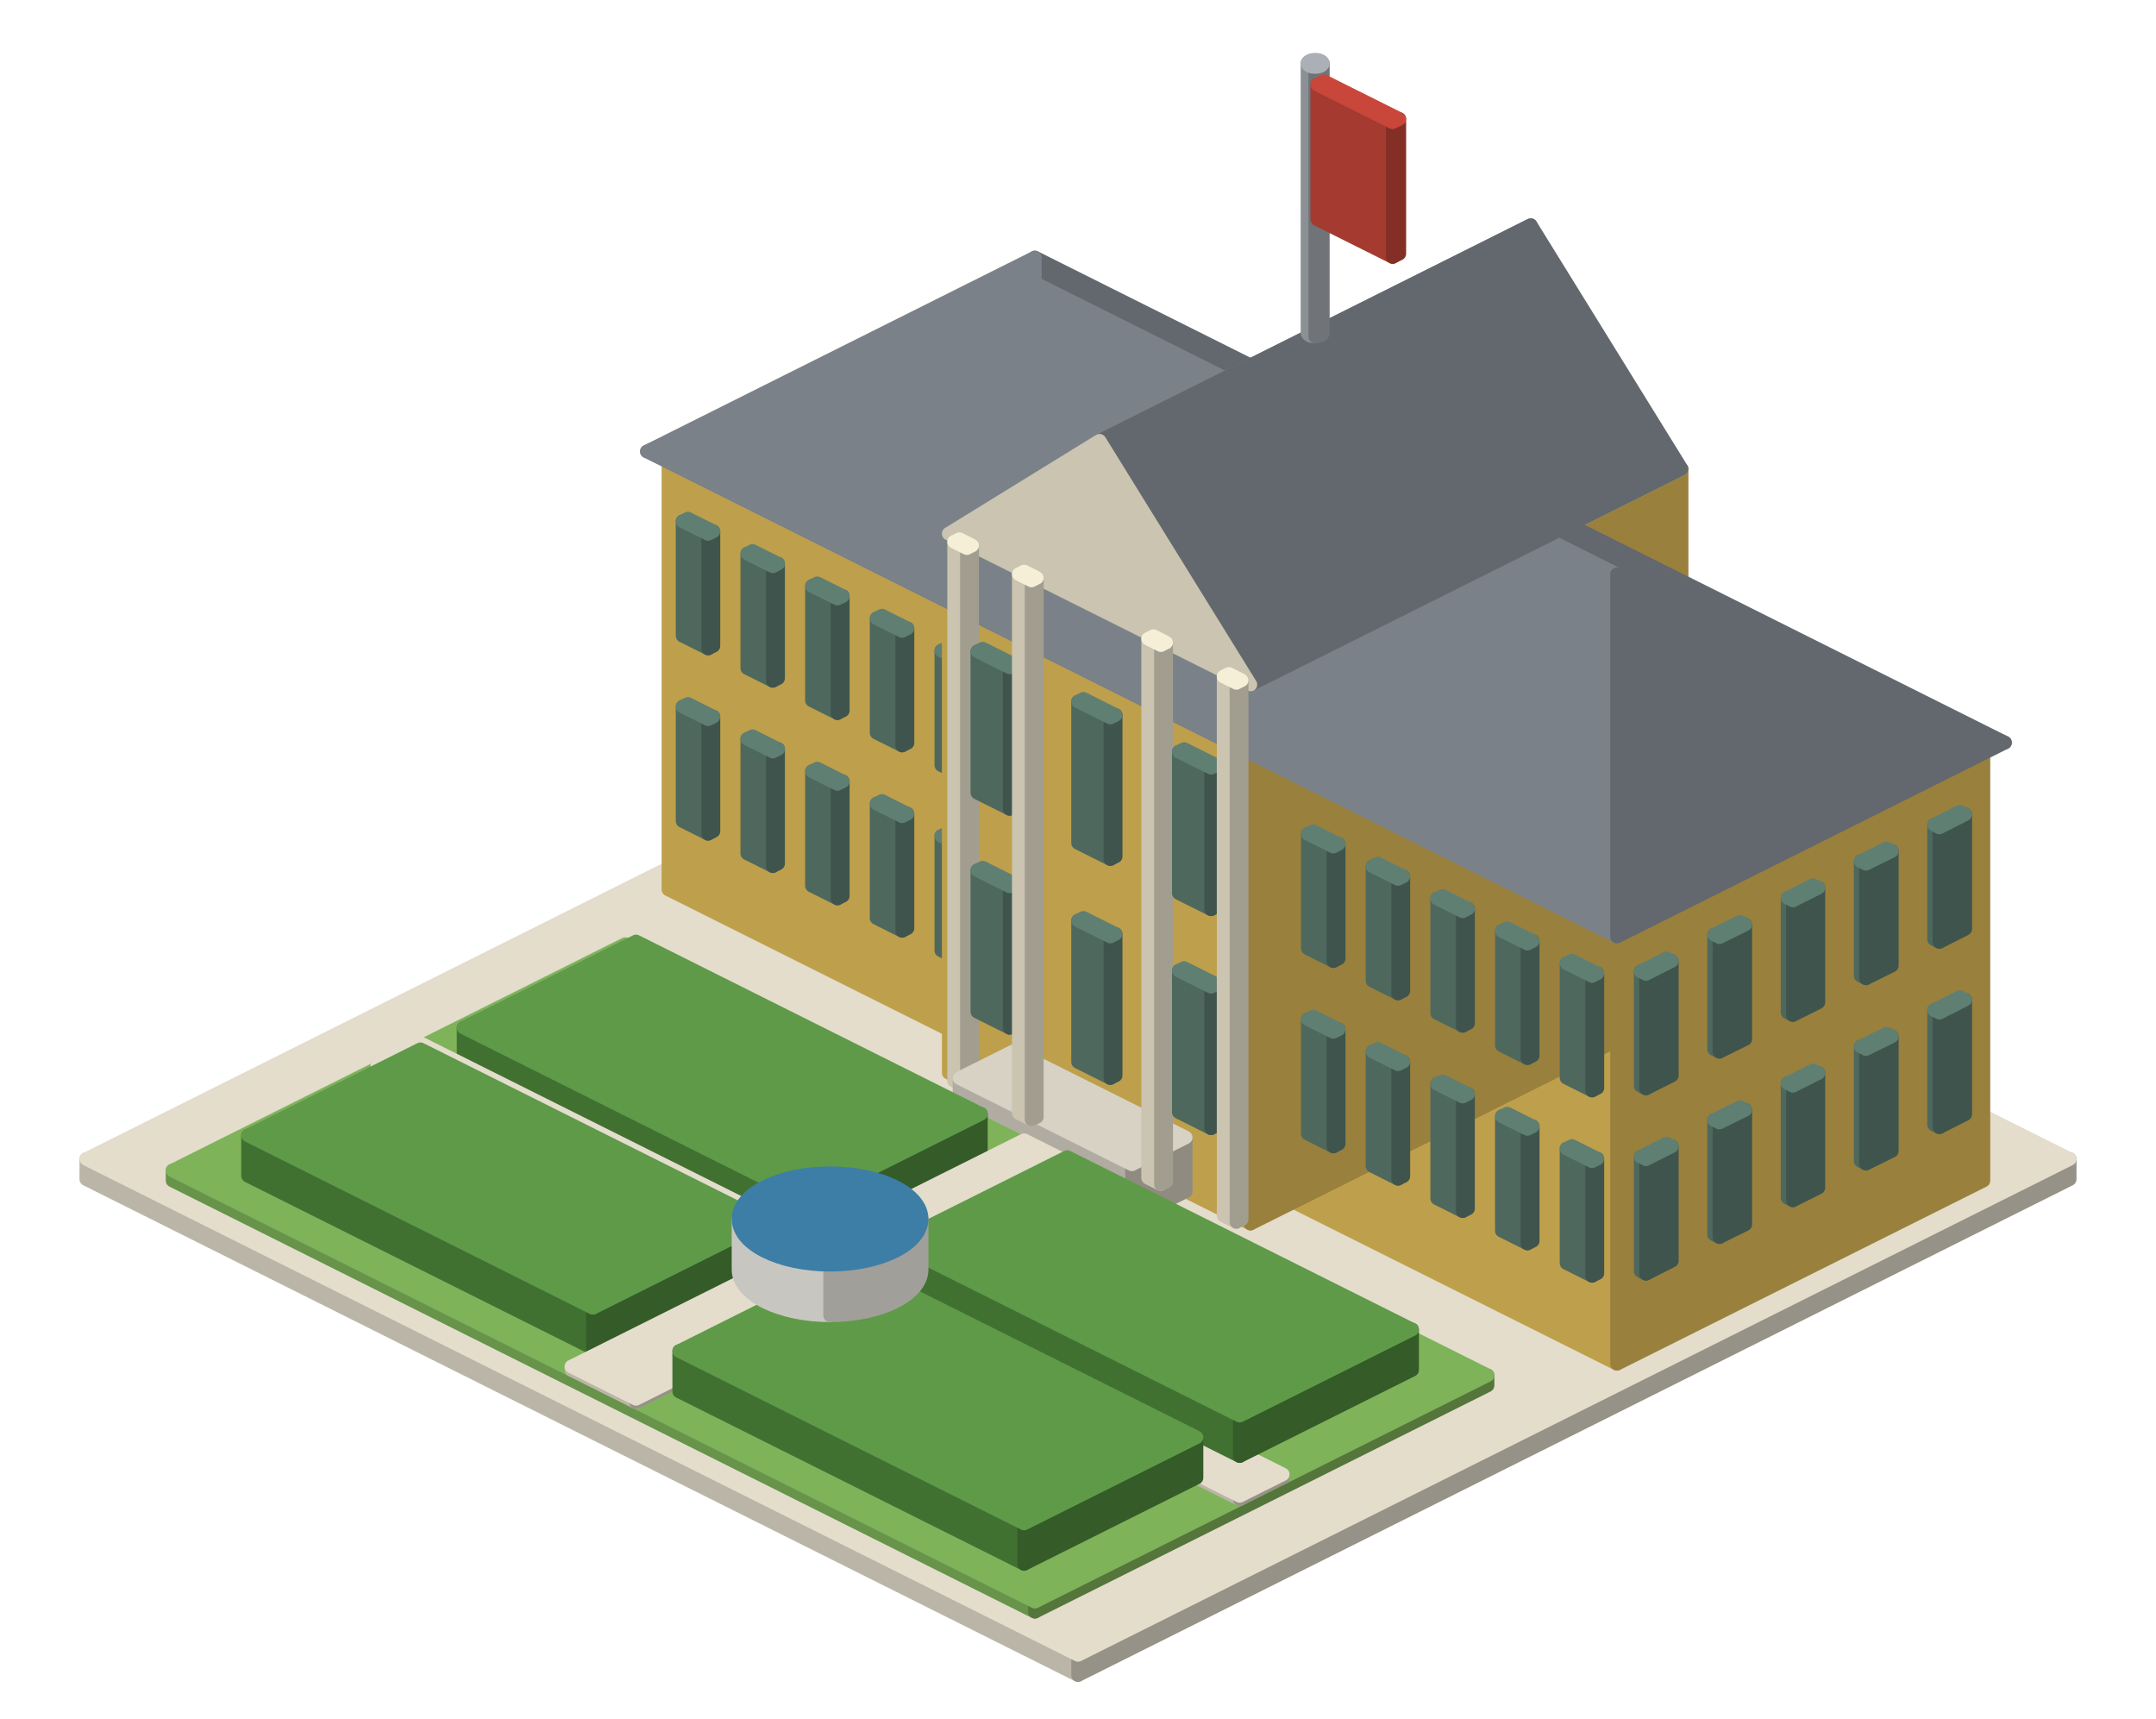
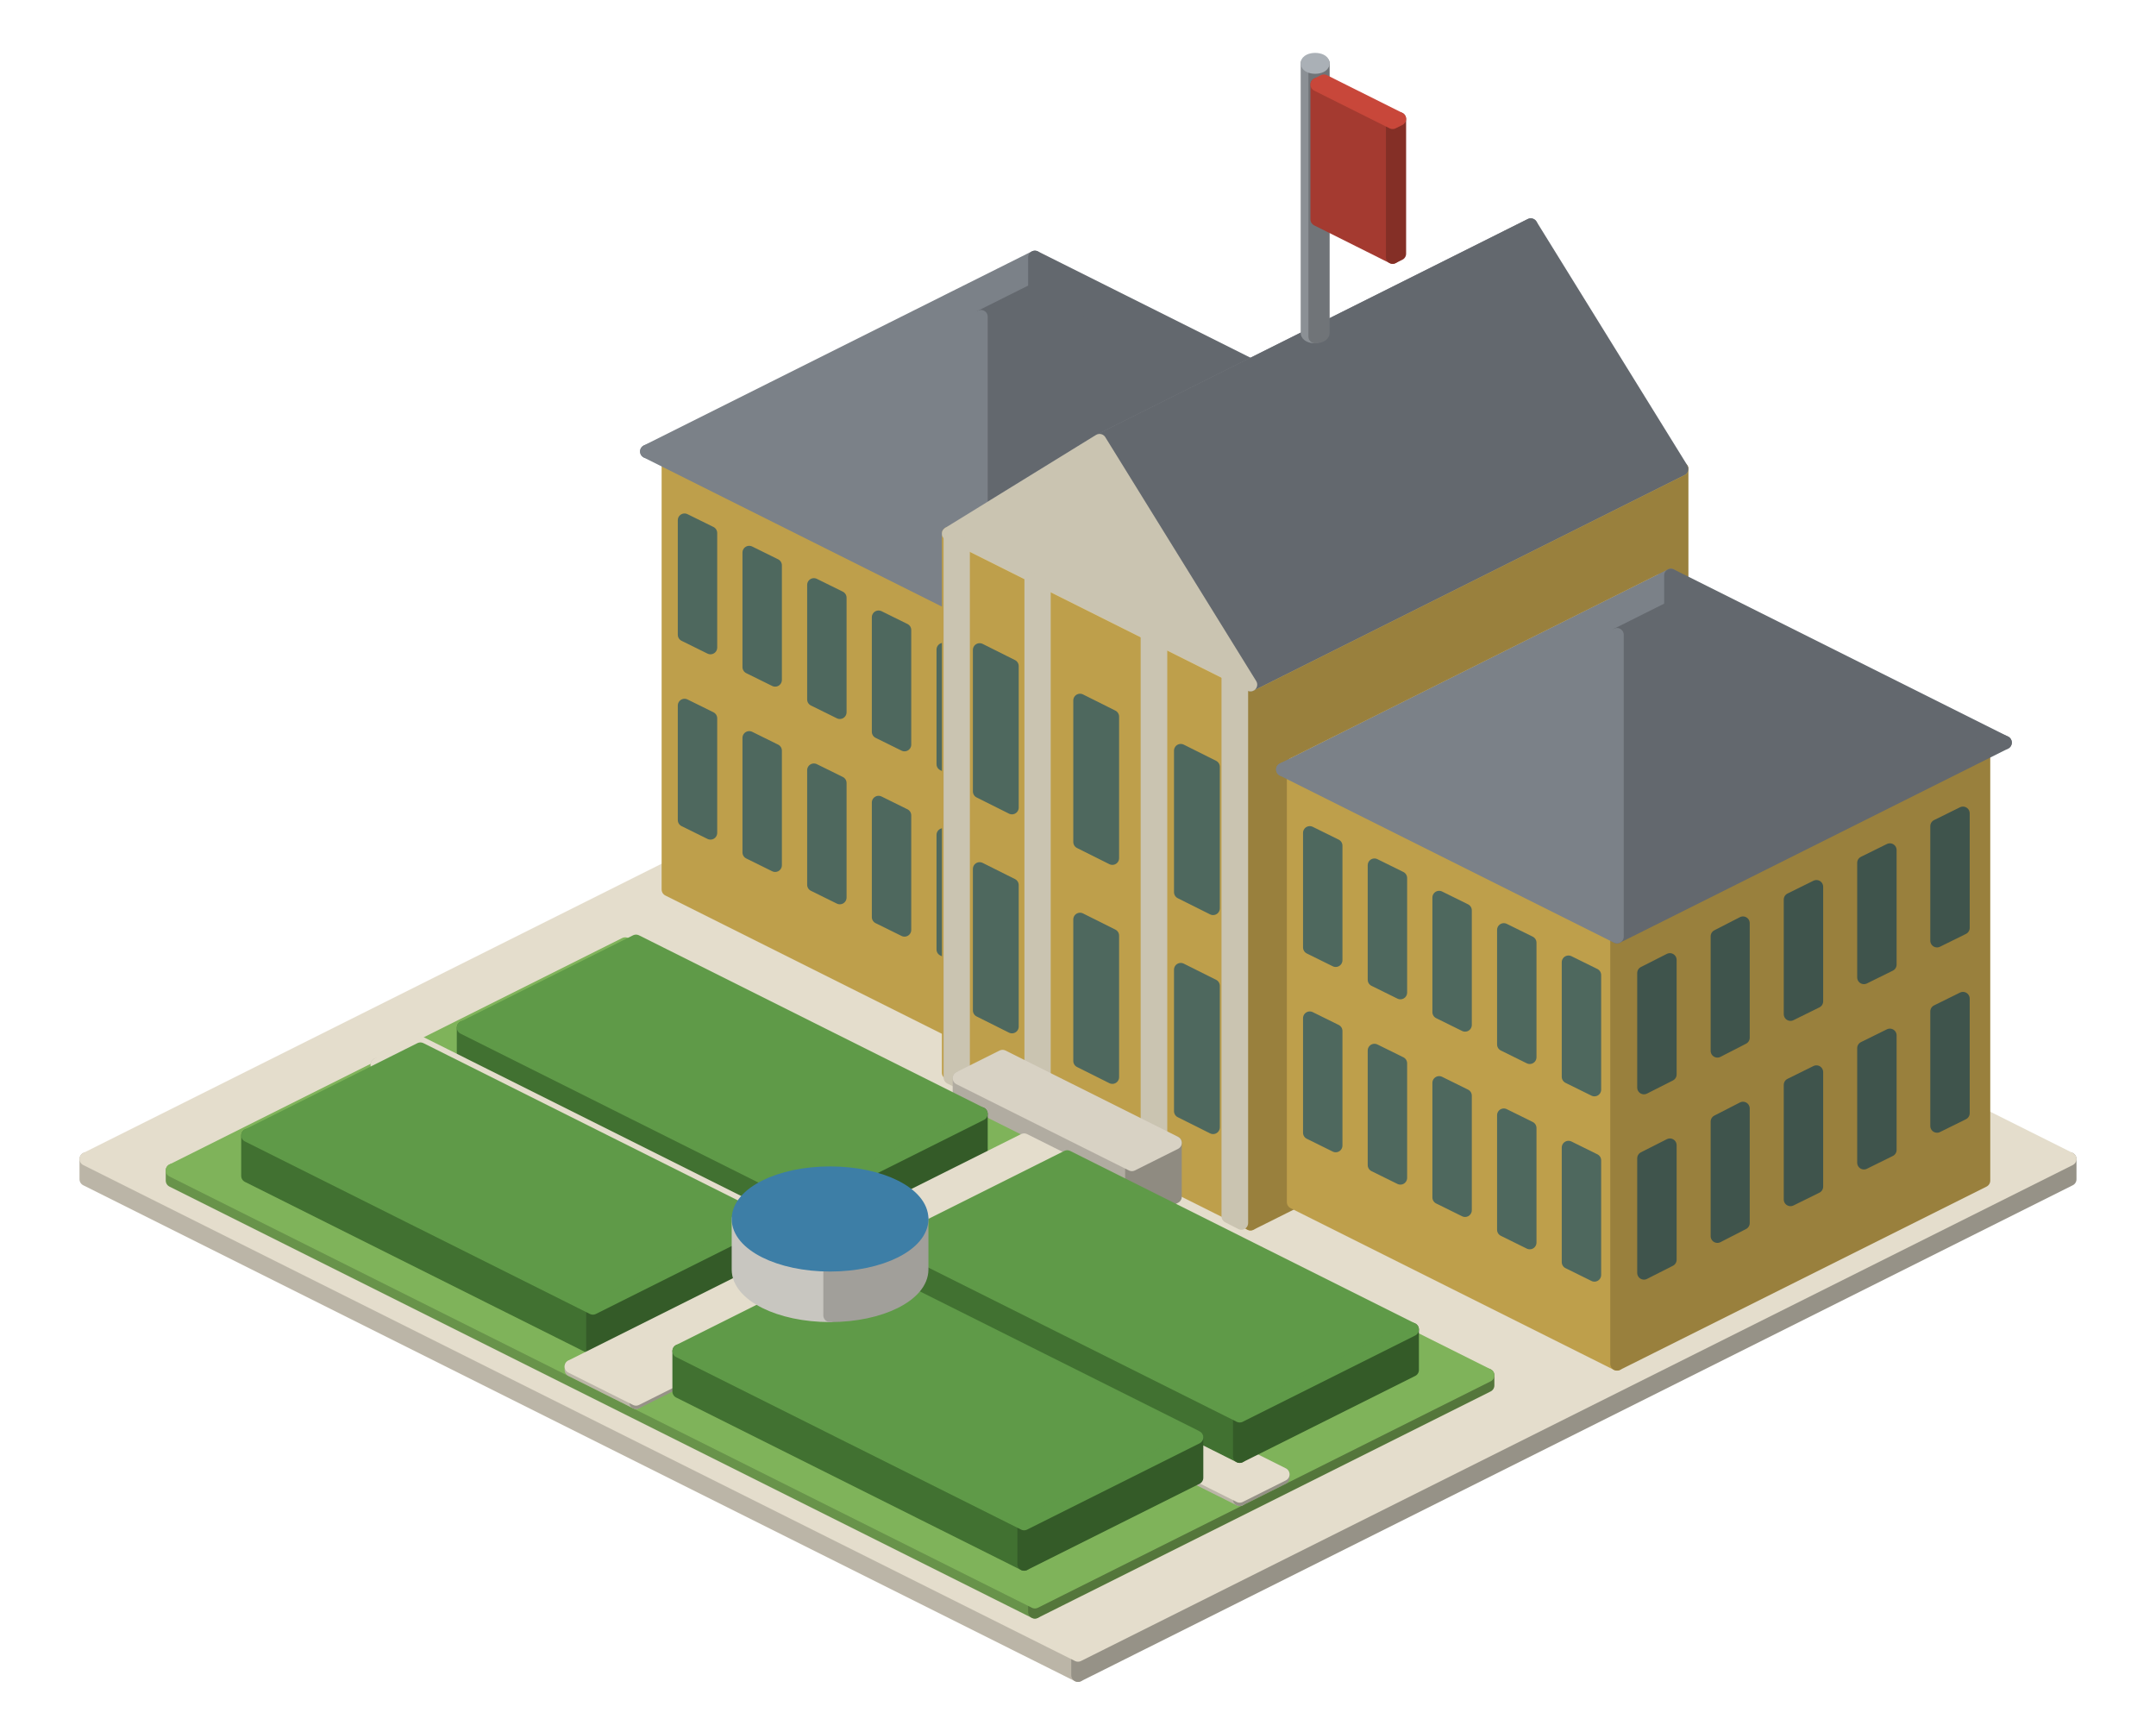
<svg xmlns="http://www.w3.org/2000/svg" width="64" height="51" viewBox="0 0 64 51">
  <g transform="translate(0 19)" stroke-linejoin="round" stroke-width="0.4">
    <polygon points="2.56,16.00 32.00,30.72 32.00,30.12 2.56,15.40" fill="#bbb5a7" stroke="#bbb5a7" />
    <polygon points="61.44,16.00 32.00,30.72 32.00,30.12 61.44,15.40" fill="#969287" stroke="#969287" />
    <polygon points="32.00,0.68 61.44,15.40 32.00,30.12 2.56,15.40" fill="#e4ddcc" stroke="#e4ddcc" />
-     <polygon points="19.84,7.40 48.00,21.48 48.00,8.48 19.84,-5.60" fill="#be9f4b" stroke="#be9f4b" />
-     <polygon points="58.88,16.04 48.00,21.48 48.00,8.48 58.88,3.04" fill="#99803d" stroke="#99803d" />
-     <polygon points="30.72,-11.04 58.88,3.04 48.00,8.48 19.84,-5.60" fill="#e8c25c" stroke="#e8c25c" />
-     <polygon points="20.26,5.37 21.02,5.75 21.02,2.35 20.26,1.97" fill="#4e685e" stroke="#4e685e" />
-     <polygon points="21.18,5.67 21.02,5.75 21.02,2.35 21.18,2.27" fill="#3f544c" stroke="#3f544c" />
-     <polygon points="20.42,1.89 21.18,2.27 21.02,2.35 20.26,1.97" fill="#5f7f73" stroke="#5f7f73" />
-     <polygon points="20.26,-0.13 21.02,0.25 21.02,-3.15 20.26,-3.53" fill="#4e685e" stroke="#4e685e" />
-     <polygon points="21.18,0.17 21.02,0.25 21.02,-3.15 21.18,-3.23" fill="#3f544c" stroke="#3f544c" />
-     <polygon points="20.42,-3.61 21.18,-3.23 21.02,-3.15 20.26,-3.53" fill="#5f7f73" stroke="#5f7f73" />
-     <polygon points="22.18,6.33 22.94,6.71 22.94,3.31 22.18,2.93" fill="#4e685e" stroke="#4e685e" />
-     <polygon points="23.10,6.63 22.94,6.71 22.94,3.31 23.10,3.23" fill="#3f544c" stroke="#3f544c" />
-     <polygon points="22.34,2.85 23.10,3.23 22.94,3.31 22.18,2.93" fill="#5f7f73" stroke="#5f7f73" />
-     <polygon points="22.18,0.83 22.94,1.21 22.94,-2.19 22.18,-2.57" fill="#4e685e" stroke="#4e685e" />
-     <polygon points="23.10,1.13 22.94,1.21 22.94,-2.19 23.10,-2.27" fill="#3f544c" stroke="#3f544c" />
-     <polygon points="22.34,-2.65 23.10,-2.27 22.94,-2.19 22.18,-2.57" fill="#5f7f73" stroke="#5f7f73" />
-     <polygon points="24.10,7.29 24.86,7.67 24.86,4.27 24.10,3.89" fill="#4e685e" stroke="#4e685e" />
-     <polygon points="25.02,7.59 24.86,7.67 24.86,4.27 25.02,4.19" fill="#3f544c" stroke="#3f544c" />
-     <polygon points="24.26,3.81 25.02,4.19 24.86,4.27 24.10,3.89" fill="#5f7f73" stroke="#5f7f73" />
-     <polygon points="24.10,1.79 24.86,2.17 24.86,-1.23 24.10,-1.61" fill="#4e685e" stroke="#4e685e" />
-     <polygon points="25.02,2.09 24.86,2.17 24.86,-1.23 25.02,-1.31" fill="#3f544c" stroke="#3f544c" />
-     <polygon points="24.26,-1.69 25.02,-1.31 24.86,-1.23 24.10,-1.61" fill="#5f7f73" stroke="#5f7f73" />
-     <polygon points="26.02,8.25 26.78,8.63 26.78,5.23 26.02,4.85" fill="#4e685e" stroke="#4e685e" />
-     <polygon points="26.94,8.55 26.78,8.63 26.78,5.23 26.94,5.15" fill="#3f544c" stroke="#3f544c" />
-     <polygon points="26.18,4.77 26.94,5.15 26.78,5.23 26.02,4.85" fill="#5f7f73" stroke="#5f7f73" />
-     <polygon points="26.02,2.75 26.78,3.13 26.78,-0.27 26.02,-0.65" fill="#4e685e" stroke="#4e685e" />
-     <polygon points="26.94,3.05 26.78,3.13 26.78,-0.27 26.94,-0.35" fill="#3f544c" stroke="#3f544c" />
-     <polygon points="26.18,-0.73 26.94,-0.35 26.78,-0.27 26.02,-0.65" fill="#5f7f73" stroke="#5f7f73" />
-     <polygon points="27.94,9.21 28.70,9.59 28.70,6.19 27.94,5.81" fill="#4e685e" stroke="#4e685e" />
-     <polygon points="28.86,9.51 28.70,9.59 28.70,6.19 28.86,6.11" fill="#3f544c" stroke="#3f544c" />
-     <polygon points="28.10,5.73 28.86,6.11 28.70,6.19 27.94,5.81" fill="#5f7f73" stroke="#5f7f73" />
-     <polygon points="27.94,3.71 28.70,4.09 28.70,0.69 27.94,0.31" fill="#4e685e" stroke="#4e685e" />
-     <polygon points="28.86,4.01 28.70,4.09 28.70,0.69 28.86,0.61" fill="#3f544c" stroke="#3f544c" />
-     <polygon points="28.10,0.23 28.86,0.61 28.70,0.69 27.94,0.31" fill="#5f7f73" stroke="#5f7f73" />
+     <polygon points="19.84,7.40 29.44,12.20 29.44,-0.80 19.84,-5.60" fill="#be9f4b" stroke="#be9f4b" />
+     <polygon points="40.32,6.76 29.44,12.20 29.44,-0.80 40.32,-6.24" fill="#99803d" stroke="#99803d" />
+     <polygon points="30.72,-11.04 40.32,-6.24 29.44,-0.80 19.84,-5.60" fill="#e8c25c" stroke="#e8c25c" />
+     <polygon points="20.32,5.34 21.09,5.72 21.09,2.32 20.32,1.94" fill="#4e685e" stroke="#4e685e" />
+     <polygon points="20.32,-0.16 21.09,0.22 21.09,-3.18 20.32,-3.56" fill="#4e685e" stroke="#4e685e" />
+     <polygon points="22.24,6.30 23.01,6.68 23.01,3.28 22.24,2.90" fill="#4e685e" stroke="#4e685e" />
+     <polygon points="22.24,0.80 23.01,1.18 23.01,-2.22 22.24,-2.60" fill="#4e685e" stroke="#4e685e" />
+     <polygon points="24.16,7.26 24.93,7.64 24.93,4.24 24.16,3.86" fill="#4e685e" stroke="#4e685e" />
+     <polygon points="24.16,1.76 24.93,2.14 24.93,-1.26 24.16,-1.64" fill="#4e685e" stroke="#4e685e" />
+     <polygon points="26.08,8.22 26.85,8.60 26.85,5.20 26.08,4.82" fill="#4e685e" stroke="#4e685e" />
+     <polygon points="26.08,2.72 26.85,3.10 26.85,-0.30 26.08,-0.68" fill="#4e685e" stroke="#4e685e" />
+     <polygon points="28.00,9.18 28.77,9.56 28.77,6.16 28.00,5.78" fill="#4e685e" stroke="#4e685e" />
+     <polygon points="28.00,3.68 28.77,4.06 28.77,0.66 28.00,0.28" fill="#4e685e" stroke="#4e685e" />
+     <polygon points="30.72,-11.36 19.20,-5.60 29.12,-9.60 30.72,-10.40" fill="#7b8188" stroke="#7b8188" />
+     <polygon points="30.72,-11.36 40.64,-6.40 30.72,-10.40" fill="#63686e" stroke="#63686e" />
+     <polygon points="40.64,-6.40 29.12,-0.64 29.12,-9.60 30.72,-10.40" fill="#63686e" stroke="#63686e" />
+     <polygon points="19.20,-5.60 29.12,-0.64 29.12,-9.60" fill="#7b8188" stroke="#7b8188" />
    <polygon points="28.16,12.84 37.12,17.32 37.12,1.32 28.16,-3.16" fill="#be9f4b" stroke="#be9f4b" />
    <polygon points="49.92,10.92 37.12,17.32 37.12,1.32 49.92,-5.08" fill="#99803d" stroke="#99803d" />
    <polygon points="40.96,-9.56 49.92,-5.08 37.12,1.32 28.16,-3.16" fill="#e8c25c" stroke="#e8c25c" />
-     <polygon points="30.72,-11.36 59.52,3.04 48.00,-1.96 30.72,-10.60" fill="#63686e" stroke="#63686e" />
-     <polygon points="30.72,-11.36 19.20,-5.60 30.72,-10.60" fill="#7b8188" stroke="#7b8188" />
-     <polygon points="19.20,-5.60 48.00,8.80 48.00,-1.96 30.72,-10.60" fill="#7b8188" stroke="#7b8188" />
-     <polygon points="59.52,3.04 48.00,8.80 48.00,-1.96" fill="#63686e" stroke="#63686e" />
    <polygon points="40.96,-9.56 28.16,-3.16 32.64,-5.92 45.44,-12.32" fill="#7b8188" stroke="#7b8188" />
    <polygon points="49.92,-5.08 37.12,1.32 32.64,-5.92 45.44,-12.32" fill="#63686e" stroke="#63686e" />
    <polygon points="28.16,-3.16 37.12,1.32 32.64,-5.92" fill="#cac4b1" stroke="#cac4b1" />
    <path d="M 39.04 -9.01 A 0.23 0.11 0 0 1 38.81 -9.12 L 38.81 -17.12 L 39.04 -17.12 Z" fill="#8b9095" stroke="#8b9095" />
    <path d="M 39.04 -9.01 A 0.23 0.11 0 0 0 39.27 -9.12 L 39.27 -17.12 L 39.04 -17.12 Z" fill="#707478" stroke="#707478" />
    <path d="M 38.81 -17.12 A 0.23 0.11 0 1 0 39.27 -17.12 A 0.23 0.11 0 1 0 38.81 -17.12 Z" fill="#aab0b6" stroke="#aab0b6" />
    <polygon points="39.10,-12.49 41.34,-11.37 41.34,-15.37 39.10,-16.49" fill="#a43a30" stroke="#a43a30" />
    <polygon points="41.54,-11.47 41.34,-11.37 41.34,-15.37 41.54,-15.47" fill="#842f26" stroke="#842f26" />
    <polygon points="39.30,-16.59 41.54,-15.47 41.34,-15.37 39.10,-16.49" fill="#c8473a" stroke="#c8473a" />
-     <polygon points="28.32,13.08 28.70,13.27 28.70,-2.73 28.32,-2.92" fill="#cac4b1" stroke="#cac4b1" />
-     <polygon points="28.86,13.19 28.70,13.27 28.70,-2.73 28.86,-2.81" fill="#a29e8f" stroke="#a29e8f" />
-     <polygon points="28.48,-3.00 28.86,-2.81 28.70,-2.73 28.32,-2.92" fill="#f6efd8" stroke="#f6efd8" />
+     <polygon points="28.21,12.98 28.59,13.17 28.59,-2.83 28.21,-3.02" fill="#cac4b1" stroke="#cac4b1" />
+     <polygon points="29.08,10.99 30.04,11.47 30.04,7.27 29.08,6.79" fill="#4e685e" stroke="#4e685e" />
+     <polygon points="29.08,4.49 30.04,4.97 30.04,0.77 29.08,0.29" fill="#4e685e" stroke="#4e685e" />
+     <polygon points="30.61,14.18 30.99,14.37 30.99,-1.63 30.61,-1.82" fill="#cac4b1" stroke="#cac4b1" />
+     <polygon points="32.06,12.49 33.02,12.97 33.02,8.77 32.06,8.29" fill="#4e685e" stroke="#4e685e" />
+     <polygon points="32.06,5.99 33.02,6.47 33.02,2.27 32.06,1.79" fill="#4e685e" stroke="#4e685e" />
+     <polygon points="34.06,15.90 34.45,16.10 34.45,0.10 34.06,-0.10" fill="#cac4b1" stroke="#cac4b1" />
+     <polygon points="38.40,16.68 48.00,21.48 48.00,8.48 38.40,3.68" fill="#be9f4b" stroke="#be9f4b" />
+     <polygon points="58.88,16.04 48.00,21.48 48.00,8.48 58.88,3.04" fill="#99803d" stroke="#99803d" />
+     <polygon points="49.28,-1.76 58.88,3.04 48.00,8.48 38.40,3.68" fill="#e8c25c" stroke="#e8c25c" />
+     <polygon points="35.05,13.98 36.01,14.46 36.01,10.26 35.05,9.78" fill="#4e685e" stroke="#4e685e" />
+     <polygon points="35.05,7.48 36.01,7.96 36.01,3.76 35.05,3.28" fill="#4e685e" stroke="#4e685e" />
    <polygon points="28.48,14.60 33.60,17.16 33.60,15.56 28.48,13.00" fill="#b1aca1" stroke="#b1aca1" />
-     <polygon points="35.20,16.36 33.60,17.16 33.60,15.56 35.20,14.76" fill="#8f8b81" stroke="#8f8b81" />
-     <polygon points="30.08,12.20 35.20,14.76 33.60,15.56 28.48,13.00" fill="#d8d2c4" stroke="#d8d2c4" />
-     <polygon points="29.01,11.03 29.97,11.51 29.97,7.31 29.01,6.83" fill="#4e685e" stroke="#4e685e" />
-     <polygon points="30.13,11.43 29.97,11.51 29.97,7.31 30.13,7.23" fill="#3f544c" stroke="#3f544c" />
-     <polygon points="29.17,6.75 30.13,7.23 29.97,7.31 29.01,6.83" fill="#5f7f73" stroke="#5f7f73" />
-     <polygon points="29.01,4.53 29.97,5.01 29.97,0.81 29.01,0.33" fill="#4e685e" stroke="#4e685e" />
-     <polygon points="30.13,4.93 29.97,5.01 29.97,0.81 30.13,0.73" fill="#3f544c" stroke="#3f544c" />
-     <polygon points="29.17,0.25 30.13,0.73 29.97,0.81 29.01,0.33" fill="#5f7f73" stroke="#5f7f73" />
-     <polygon points="30.24,14.04 30.62,14.23 30.62,-1.77 30.24,-1.96" fill="#cac4b1" stroke="#cac4b1" />
-     <polygon points="30.78,14.15 30.62,14.23 30.62,-1.77 30.78,-1.85" fill="#a29e8f" stroke="#a29e8f" />
-     <polygon points="30.40,-2.04 30.78,-1.85 30.62,-1.77 30.24,-1.96" fill="#f6efd8" stroke="#f6efd8" />
-     <polygon points="32.00,12.52 32.96,13.00 32.96,8.80 32.00,8.32" fill="#4e685e" stroke="#4e685e" />
-     <polygon points="33.12,12.92 32.96,13.00 32.96,8.80 33.12,8.72" fill="#3f544c" stroke="#3f544c" />
-     <polygon points="32.16,8.24 33.12,8.72 32.96,8.80 32.00,8.32" fill="#5f7f73" stroke="#5f7f73" />
-     <polygon points="32.00,6.02 32.96,6.50 32.96,2.30 32.00,1.82" fill="#4e685e" stroke="#4e685e" />
-     <polygon points="33.12,6.42 32.96,6.50 32.96,2.30 33.12,2.22" fill="#3f544c" stroke="#3f544c" />
-     <polygon points="32.16,1.74 33.12,2.22 32.96,2.30 32.00,1.82" fill="#5f7f73" stroke="#5f7f73" />
-     <polygon points="34.08,15.96 34.46,16.15 34.46,0.15 34.08,-0.04" fill="#cac4b1" stroke="#cac4b1" />
-     <polygon points="34.62,16.07 34.46,16.15 34.46,0.15 34.62,0.07" fill="#a29e8f" stroke="#a29e8f" />
-     <polygon points="34.24,-0.12 34.62,0.07 34.46,0.15 34.08,-0.04" fill="#f6efd8" stroke="#f6efd8" />
-     <polygon points="34.99,14.01 35.95,14.49 35.95,10.29 34.99,9.81" fill="#4e685e" stroke="#4e685e" />
-     <polygon points="36.11,14.41 35.95,14.49 35.95,10.29 36.11,10.21" fill="#3f544c" stroke="#3f544c" />
-     <polygon points="35.15,9.73 36.11,10.21 35.95,10.29 34.99,9.81" fill="#5f7f73" stroke="#5f7f73" />
-     <polygon points="34.99,7.51 35.95,7.99 35.95,3.79 34.99,3.31" fill="#4e685e" stroke="#4e685e" />
-     <polygon points="36.11,7.91 35.95,7.99 35.95,3.79 36.11,3.71" fill="#3f544c" stroke="#3f544c" />
-     <polygon points="35.15,3.23 36.11,3.71 35.95,3.79 34.99,3.31" fill="#5f7f73" stroke="#5f7f73" />
-     <polygon points="57.41,14.38 57.57,14.46 57.57,11.06 57.41,10.98" fill="#4e685e" stroke="#4e685e" />
-     <polygon points="58.34,14.07 57.57,14.46 57.57,11.06 58.34,10.67" fill="#3f544c" stroke="#3f544c" />
-     <polygon points="58.18,10.59 58.34,10.67 57.57,11.06 57.41,10.98" fill="#5f7f73" stroke="#5f7f73" />
-     <polygon points="57.41,8.88 57.57,8.96 57.57,5.56 57.41,5.48" fill="#4e685e" stroke="#4e685e" />
-     <polygon points="58.34,8.57 57.57,8.96 57.57,5.56 58.34,5.17" fill="#3f544c" stroke="#3f544c" />
-     <polygon points="58.18,5.09 58.34,5.17 57.57,5.56 57.41,5.48" fill="#5f7f73" stroke="#5f7f73" />
-     <polygon points="36.32,17.08 36.70,17.27 36.70,1.27 36.32,1.08" fill="#cac4b1" stroke="#cac4b1" />
-     <polygon points="36.86,17.19 36.70,17.27 36.70,1.27 36.86,1.19" fill="#a29e8f" stroke="#a29e8f" />
-     <polygon points="36.48,1.00 36.86,1.19 36.70,1.27 36.32,1.08" fill="#f6efd8" stroke="#f6efd8" />
-     <polygon points="38.82,14.65 39.58,15.03 39.58,11.63 38.82,11.25" fill="#4e685e" stroke="#4e685e" />
-     <polygon points="39.74,14.95 39.58,15.03 39.58,11.63 39.74,11.55" fill="#3f544c" stroke="#3f544c" />
-     <polygon points="38.98,11.17 39.74,11.55 39.58,11.63 38.82,11.25" fill="#5f7f73" stroke="#5f7f73" />
-     <polygon points="38.82,9.15 39.58,9.53 39.58,6.13 38.82,5.75" fill="#4e685e" stroke="#4e685e" />
-     <polygon points="39.74,9.45 39.58,9.53 39.58,6.13 39.74,6.05" fill="#3f544c" stroke="#3f544c" />
-     <polygon points="38.98,5.67 39.74,6.05 39.58,6.13 38.82,5.75" fill="#5f7f73" stroke="#5f7f73" />
-     <polygon points="55.23,15.46 55.39,15.54 55.39,12.14 55.23,12.06" fill="#4e685e" stroke="#4e685e" />
-     <polygon points="56.16,15.16 55.39,15.54 55.39,12.14 56.16,11.76" fill="#3f544c" stroke="#3f544c" />
-     <polygon points="56.00,11.68 56.16,11.76 55.39,12.14 55.23,12.06" fill="#5f7f73" stroke="#5f7f73" />
-     <polygon points="55.23,9.96 55.39,10.04 55.39,6.64 55.23,6.56" fill="#4e685e" stroke="#4e685e" />
-     <polygon points="56.16,9.66 55.39,10.04 55.39,6.64 56.16,6.26" fill="#3f544c" stroke="#3f544c" />
-     <polygon points="56.00,6.18 56.16,6.26 55.39,6.64 55.23,6.56" fill="#5f7f73" stroke="#5f7f73" />
-     <polygon points="40.74,15.61 41.50,15.99 41.50,12.59 40.74,12.21" fill="#4e685e" stroke="#4e685e" />
-     <polygon points="41.66,15.91 41.50,15.99 41.50,12.59 41.66,12.51" fill="#3f544c" stroke="#3f544c" />
-     <polygon points="40.90,12.13 41.66,12.51 41.50,12.59 40.74,12.21" fill="#5f7f73" stroke="#5f7f73" />
-     <polygon points="40.74,10.11 41.50,10.49 41.50,7.09 40.74,6.71" fill="#4e685e" stroke="#4e685e" />
-     <polygon points="41.66,10.41 41.50,10.49 41.50,7.09 41.66,7.01" fill="#3f544c" stroke="#3f544c" />
-     <polygon points="40.90,6.63 41.66,7.01 41.50,7.09 40.74,6.71" fill="#5f7f73" stroke="#5f7f73" />
-     <polygon points="53.06,16.55 53.22,16.63 53.22,13.23 53.06,13.15" fill="#4e685e" stroke="#4e685e" />
-     <polygon points="53.98,16.25 53.22,16.63 53.22,13.23 53.98,12.85" fill="#3f544c" stroke="#3f544c" />
-     <polygon points="53.82,12.77 53.98,12.85 53.22,13.23 53.06,13.15" fill="#5f7f73" stroke="#5f7f73" />
-     <polygon points="53.06,11.05 53.22,11.13 53.22,7.73 53.06,7.65" fill="#4e685e" stroke="#4e685e" />
-     <polygon points="53.98,10.75 53.22,11.13 53.22,7.73 53.98,7.35" fill="#3f544c" stroke="#3f544c" />
-     <polygon points="53.82,7.27 53.98,7.35 53.22,7.73 53.06,7.65" fill="#5f7f73" stroke="#5f7f73" />
-     <polygon points="42.66,16.57 43.42,16.95 43.42,13.55 42.66,13.17" fill="#4e685e" stroke="#4e685e" />
-     <polygon points="43.58,16.87 43.42,16.95 43.42,13.55 43.58,13.47" fill="#3f544c" stroke="#3f544c" />
-     <polygon points="42.82,13.09 43.58,13.47 43.42,13.55 42.66,13.17" fill="#5f7f73" stroke="#5f7f73" />
-     <polygon points="42.66,11.07 43.42,11.45 43.42,8.05 42.66,7.67" fill="#4e685e" stroke="#4e685e" />
-     <polygon points="43.58,11.37 43.42,11.45 43.42,8.05 43.58,7.97" fill="#3f544c" stroke="#3f544c" />
-     <polygon points="42.82,7.59 43.58,7.97 43.42,8.05 42.66,7.67" fill="#5f7f73" stroke="#5f7f73" />
-     <polygon points="50.88,17.64 51.04,17.72 51.04,14.32 50.88,14.24" fill="#4e685e" stroke="#4e685e" />
-     <polygon points="51.81,17.34 51.04,17.72 51.04,14.32 51.81,13.94" fill="#3f544c" stroke="#3f544c" />
-     <polygon points="51.65,13.86 51.81,13.94 51.04,14.32 50.88,14.24" fill="#5f7f73" stroke="#5f7f73" />
-     <polygon points="50.88,12.14 51.04,12.22 51.04,8.82 50.88,8.74" fill="#4e685e" stroke="#4e685e" />
-     <polygon points="51.81,11.84 51.04,12.22 51.04,8.82 51.81,8.44" fill="#3f544c" stroke="#3f544c" />
-     <polygon points="51.65,8.36 51.81,8.44 51.04,8.82 50.88,8.74" fill="#5f7f73" stroke="#5f7f73" />
-     <polygon points="44.58,17.53 45.34,17.91 45.34,14.51 44.58,14.13" fill="#4e685e" stroke="#4e685e" />
-     <polygon points="45.50,17.83 45.34,17.91 45.34,14.51 45.50,14.43" fill="#3f544c" stroke="#3f544c" />
-     <polygon points="44.74,14.05 45.50,14.43 45.34,14.51 44.58,14.13" fill="#5f7f73" stroke="#5f7f73" />
-     <polygon points="44.58,12.03 45.34,12.41 45.34,9.01 44.58,8.63" fill="#4e685e" stroke="#4e685e" />
-     <polygon points="45.50,12.33 45.34,12.41 45.34,9.01 45.50,8.93" fill="#3f544c" stroke="#3f544c" />
-     <polygon points="44.74,8.55 45.50,8.93 45.34,9.01 44.58,8.63" fill="#5f7f73" stroke="#5f7f73" />
-     <polygon points="48.70,18.73 48.86,18.81 48.86,15.41 48.70,15.33" fill="#4e685e" stroke="#4e685e" />
-     <polygon points="49.63,18.42 48.86,18.81 48.86,15.41 49.63,15.02" fill="#3f544c" stroke="#3f544c" />
-     <polygon points="49.47,14.94 49.63,15.02 48.86,15.41 48.70,15.33" fill="#5f7f73" stroke="#5f7f73" />
-     <polygon points="48.70,13.23 48.86,13.31 48.86,9.91 48.70,9.83" fill="#4e685e" stroke="#4e685e" />
-     <polygon points="49.63,12.92 48.86,13.31 48.86,9.91 49.63,9.52" fill="#3f544c" stroke="#3f544c" />
-     <polygon points="49.47,9.44 49.63,9.52 48.86,9.91 48.70,9.83" fill="#5f7f73" stroke="#5f7f73" />
-     <polygon points="46.50,18.49 47.26,18.87 47.26,15.47 46.50,15.09" fill="#4e685e" stroke="#4e685e" />
-     <polygon points="47.42,18.79 47.26,18.87 47.26,15.47 47.42,15.39" fill="#3f544c" stroke="#3f544c" />
-     <polygon points="46.66,15.01 47.42,15.39 47.26,15.47 46.50,15.09" fill="#5f7f73" stroke="#5f7f73" />
-     <polygon points="46.50,12.99 47.26,13.37 47.26,9.97 46.50,9.59" fill="#4e685e" stroke="#4e685e" />
-     <polygon points="47.42,13.29 47.26,13.37 47.26,9.97 47.42,9.89" fill="#3f544c" stroke="#3f544c" />
-     <polygon points="46.66,9.51 47.42,9.89 47.26,9.97 46.50,9.59" fill="#5f7f73" stroke="#5f7f73" />
+     <polygon points="34.88,16.52 33.60,17.16 33.60,15.56 34.88,14.92" fill="#8f8b81" stroke="#8f8b81" />
+     <polygon points="29.76,12.36 34.88,14.92 33.60,15.56 28.48,13.00" fill="#d8d2c4" stroke="#d8d2c4" />
+     <polygon points="58.27,14.04 57.50,14.42 57.50,11.02 58.27,10.64" fill="#3f544c" stroke="#3f544c" />
+     <polygon points="58.27,8.54 57.50,8.92 57.50,5.52 58.27,5.14" fill="#3f544c" stroke="#3f544c" />
+     <polygon points="36.46,17.10 36.85,17.30 36.85,1.30 36.46,1.10" fill="#cac4b1" stroke="#cac4b1" />
+     <polygon points="38.88,14.62 39.65,15.00 39.65,11.60 38.88,11.22" fill="#4e685e" stroke="#4e685e" />
+     <polygon points="38.88,9.12 39.65,9.50 39.65,6.10 38.88,5.72" fill="#4e685e" stroke="#4e685e" />
+     <polygon points="56.10,15.13 55.33,15.51 55.33,12.11 56.10,11.73" fill="#3f544c" stroke="#3f544c" />
+     <polygon points="56.10,9.63 55.33,10.01 55.33,6.61 56.10,6.23" fill="#3f544c" stroke="#3f544c" />
+     <polygon points="40.80,15.58 41.57,15.96 41.57,12.56 40.80,12.18" fill="#4e685e" stroke="#4e685e" />
+     <polygon points="40.80,10.08 41.57,10.46 41.57,7.06 40.80,6.68" fill="#4e685e" stroke="#4e685e" />
+     <polygon points="53.92,16.22 53.15,16.60 53.15,13.20 53.92,12.82" fill="#3f544c" stroke="#3f544c" />
+     <polygon points="53.92,10.72 53.15,11.10 53.15,7.70 53.92,7.32" fill="#3f544c" stroke="#3f544c" />
+     <polygon points="42.72,16.54 43.49,16.92 43.49,13.52 42.72,13.14" fill="#4e685e" stroke="#4e685e" />
+     <polygon points="42.72,11.04 43.49,11.42 43.49,8.02 42.72,7.64" fill="#4e685e" stroke="#4e685e" />
+     <polygon points="51.74,17.30 50.98,17.69 50.98,14.29 51.74,13.90" fill="#3f544c" stroke="#3f544c" />
+     <polygon points="51.74,11.80 50.98,12.19 50.98,8.79 51.74,8.40" fill="#3f544c" stroke="#3f544c" />
+     <polygon points="44.64,17.50 45.41,17.88 45.41,14.48 44.64,14.10" fill="#4e685e" stroke="#4e685e" />
+     <polygon points="44.64,12.00 45.41,12.38 45.41,8.98 44.64,8.60" fill="#4e685e" stroke="#4e685e" />
+     <polygon points="49.57,18.39 48.80,18.78 48.80,15.38 49.57,14.99" fill="#3f544c" stroke="#3f544c" />
+     <polygon points="49.57,12.89 48.80,13.28 48.80,9.88 49.57,9.49" fill="#3f544c" stroke="#3f544c" />
+     <polygon points="46.56,18.46 47.33,18.84 47.33,15.44 46.56,15.06" fill="#4e685e" stroke="#4e685e" />
+     <polygon points="46.56,12.96 47.33,13.34 47.33,9.94 46.56,9.56" fill="#4e685e" stroke="#4e685e" />
+     <polygon points="49.60,-1.92 38.08,3.84 48.00,-0.16 49.60,-0.96" fill="#7b8188" stroke="#7b8188" />
+     <polygon points="49.60,-1.92 59.52,3.04 49.60,-0.96" fill="#63686e" stroke="#63686e" />
+     <polygon points="59.52,3.04 48.00,8.80 48.00,-0.16 49.60,-0.96" fill="#63686e" stroke="#63686e" />
+     <polygon points="38.08,3.84 48.00,8.80 48.00,-0.16" fill="#7b8188" stroke="#7b8188" />
    <polygon points="5.12,16.04 30.72,28.84 30.72,28.54 5.12,15.74" fill="#68934a" stroke="#68934a" />
    <polygon points="44.16,22.12 30.72,28.84 30.72,28.54 44.16,21.82" fill="#54763b" stroke="#54763b" />
    <polygon points="18.56,9.02 44.16,21.82 30.72,28.54 5.12,15.74" fill="#7fb35a" stroke="#7fb35a" />
    <polygon points="13.76,12.70 24.00,17.82 24.00,16.62 13.76,11.50" fill="#417131" stroke="#417131" />
    <polygon points="29.12,15.26 24.00,17.82 24.00,16.62 29.12,14.06" fill="#345b28" stroke="#345b28" />
    <polygon points="18.88,8.94 29.12,14.06 24.00,16.62 13.76,11.50" fill="#5f9a48" stroke="#5f9a48" />
    <polygon points="11.20,12.70 36.80,25.50 36.80,25.40 11.20,12.60" fill="#bbb5a7" stroke="#bbb5a7" />
    <polygon points="38.08,24.86 36.80,25.50 36.80,25.40 38.08,24.76" fill="#969287" stroke="#969287" />
    <polygon points="12.48,11.96 38.08,24.76 36.80,25.40 11.20,12.60" fill="#e4ddcc" stroke="#e4ddcc" />
    <polygon points="7.36,15.90 17.60,21.02 17.60,19.82 7.36,14.70" fill="#417131" stroke="#417131" />
    <polygon points="22.72,18.46 17.60,21.02 17.60,19.82 22.72,17.26" fill="#345b28" stroke="#345b28" />
    <polygon points="12.48,12.14 22.72,17.26 17.60,19.82 7.36,14.70" fill="#5f9a48" stroke="#5f9a48" />
    <polygon points="16.96,21.66 18.88,22.62 18.88,22.52 16.96,21.56" fill="#bbb5a7" stroke="#bbb5a7" />
    <polygon points="32.32,15.90 18.88,22.62 18.88,22.52 32.32,15.80" fill="#969287" stroke="#969287" />
    <polygon points="30.40,14.84 32.32,15.80 18.88,22.52 16.96,21.56" fill="#e4ddcc" stroke="#e4ddcc" />
    <polygon points="26.56,19.10 36.80,24.22 36.80,23.02 26.56,17.90" fill="#417131" stroke="#417131" />
    <polygon points="41.92,21.66 36.80,24.22 36.80,23.02 41.92,20.46" fill="#345b28" stroke="#345b28" />
    <polygon points="31.68,15.34 41.92,20.46 36.80,23.02 26.56,17.90" fill="#5f9a48" stroke="#5f9a48" />
    <polygon points="20.16,22.30 30.40,27.42 30.40,26.22 20.16,21.10" fill="#417131" stroke="#417131" />
    <polygon points="35.52,24.86 30.40,27.42 30.40,26.22 35.52,23.66" fill="#345b28" stroke="#345b28" />
    <polygon points="25.28,18.54 35.52,23.66 30.40,26.22 20.16,21.10" fill="#5f9a48" stroke="#5f9a48" />
    <path d="M 24.64 20.04 A 2.72 1.36 0 0 1 21.92 18.68 L 21.92 17.18 L 24.64 17.18 Z" fill="#c8c6c0" stroke="#c8c6c0" />
    <path d="M 24.64 20.04 A 2.72 1.36 0 0 0 27.36 18.68 L 27.36 17.18 L 24.64 17.18 Z" fill="#a19f9a" stroke="#a19f9a" />
    <path d="M 21.92 17.18 A 2.72 1.36 0 1 0 27.36 17.18 A 2.72 1.36 0 1 0 21.92 17.18 Z" fill="#3d7ea6" stroke="#3d7ea6" />
  </g>
</svg>
